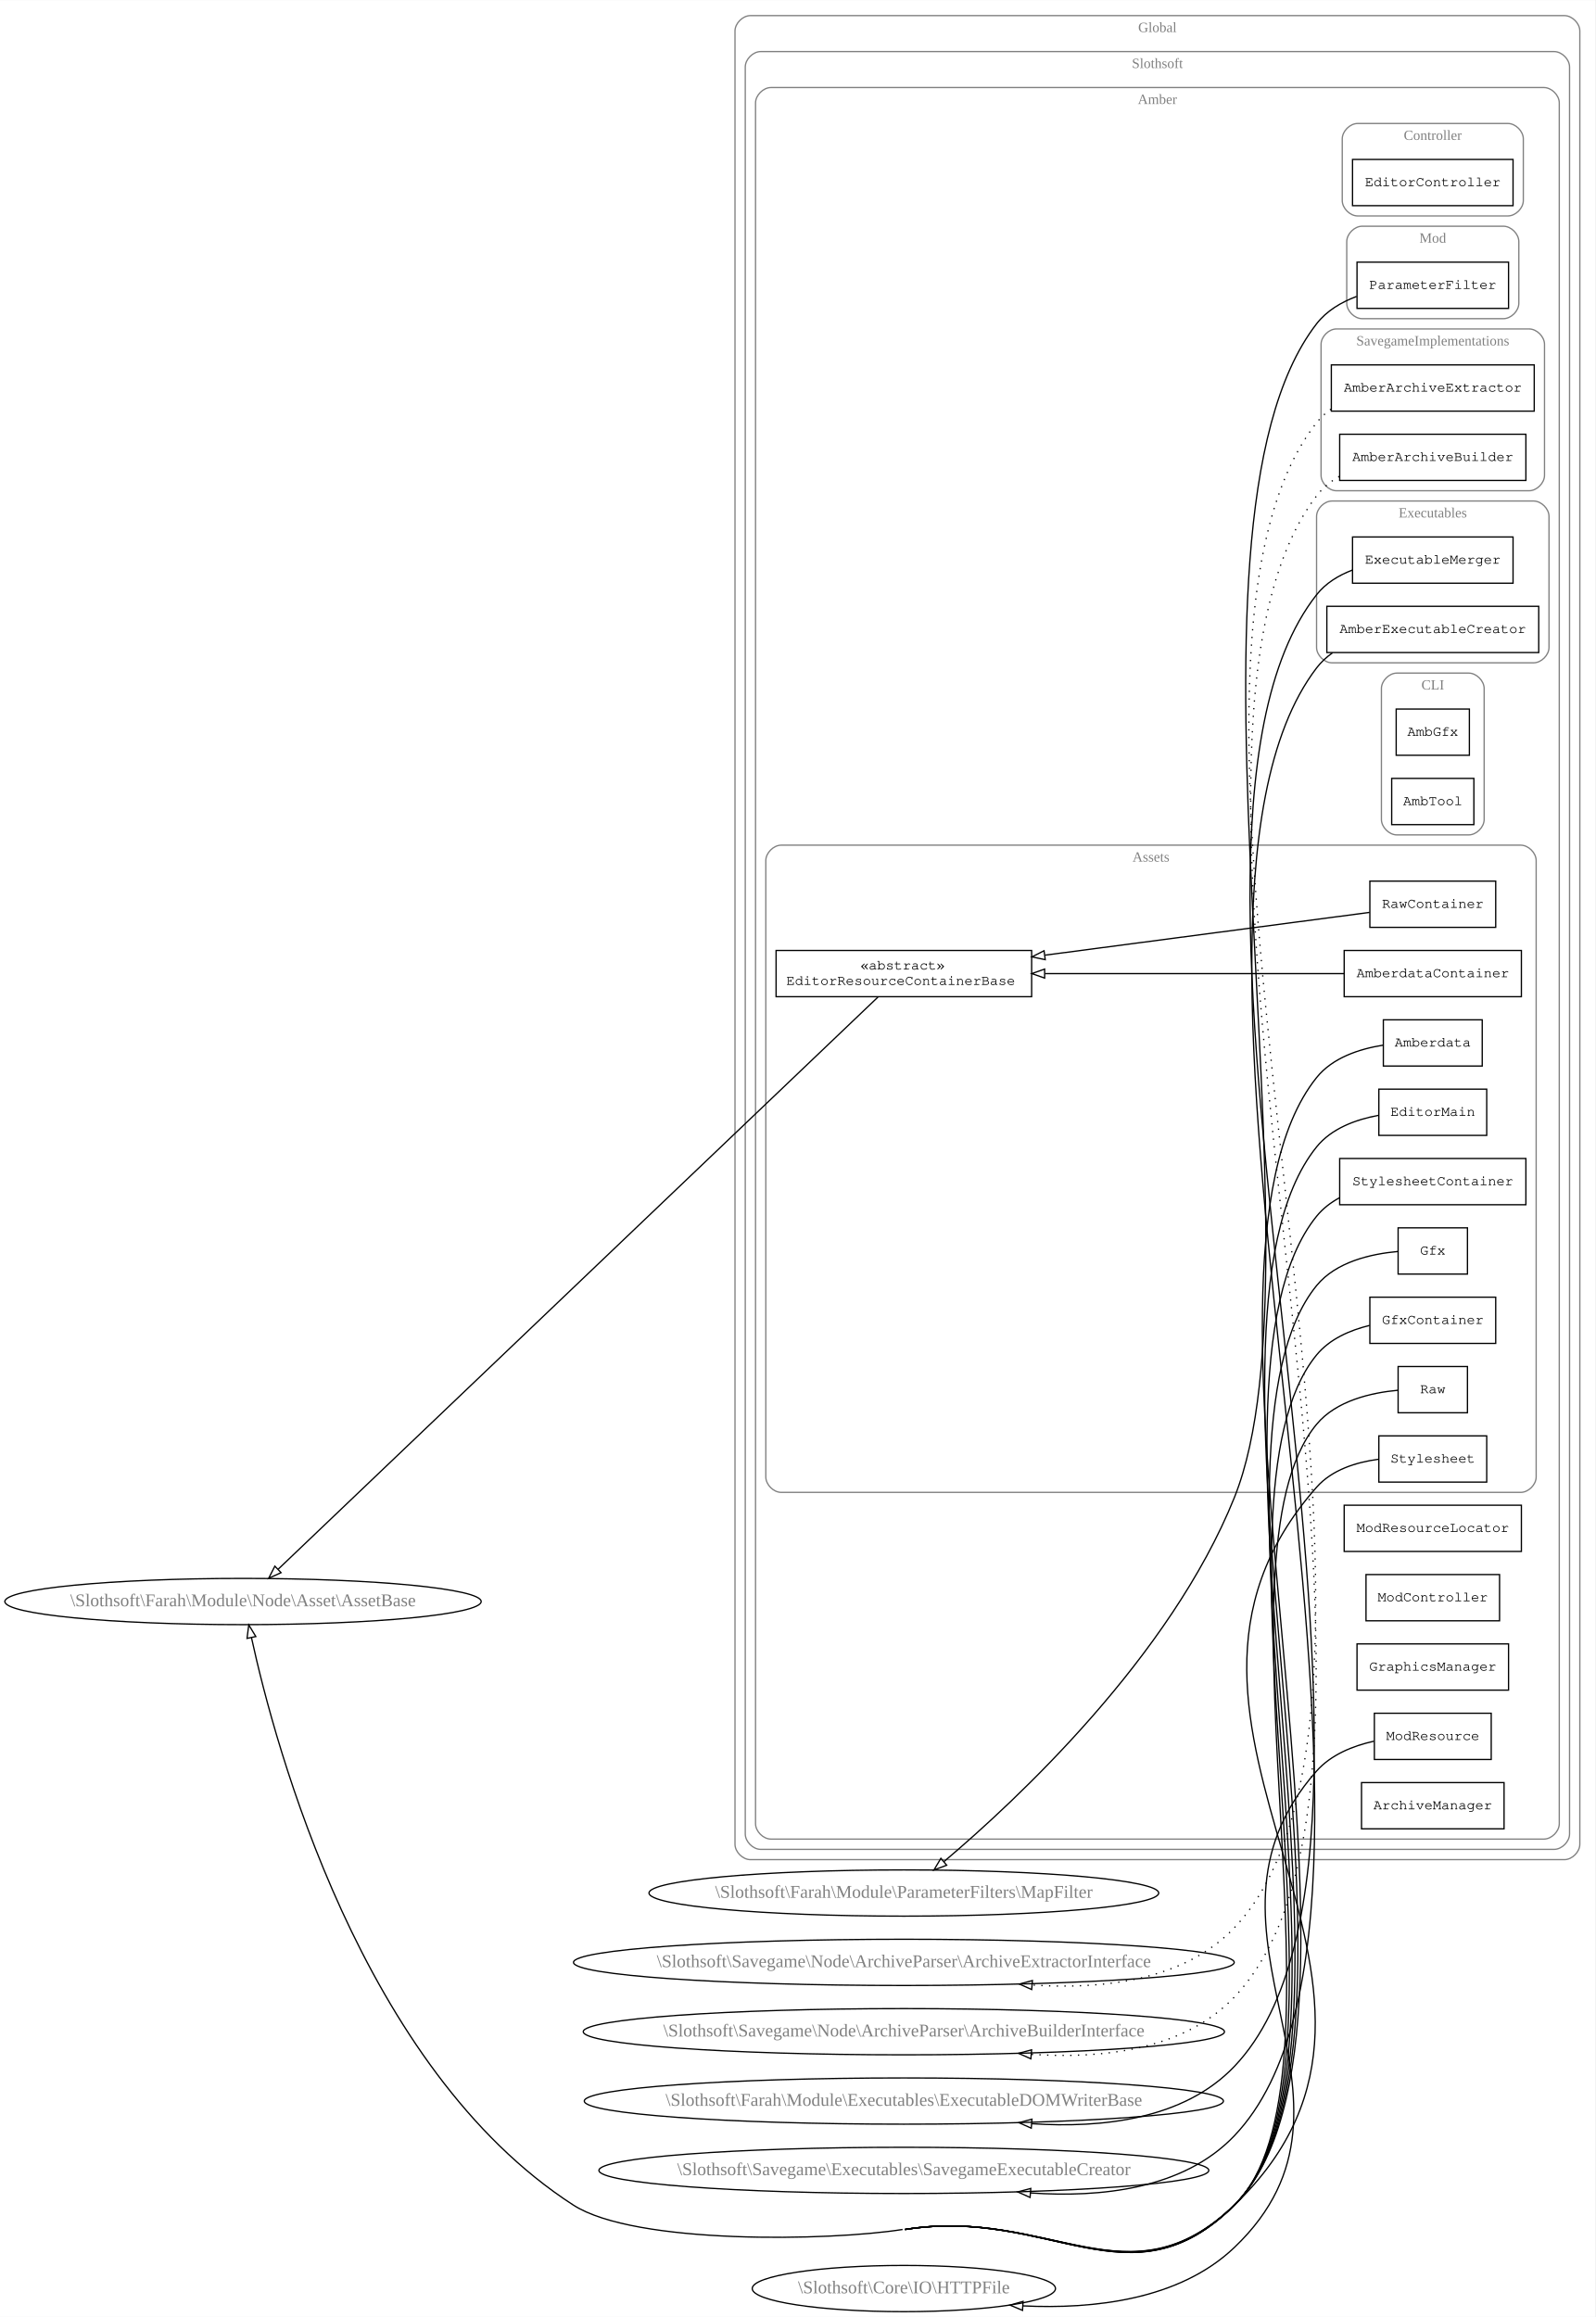
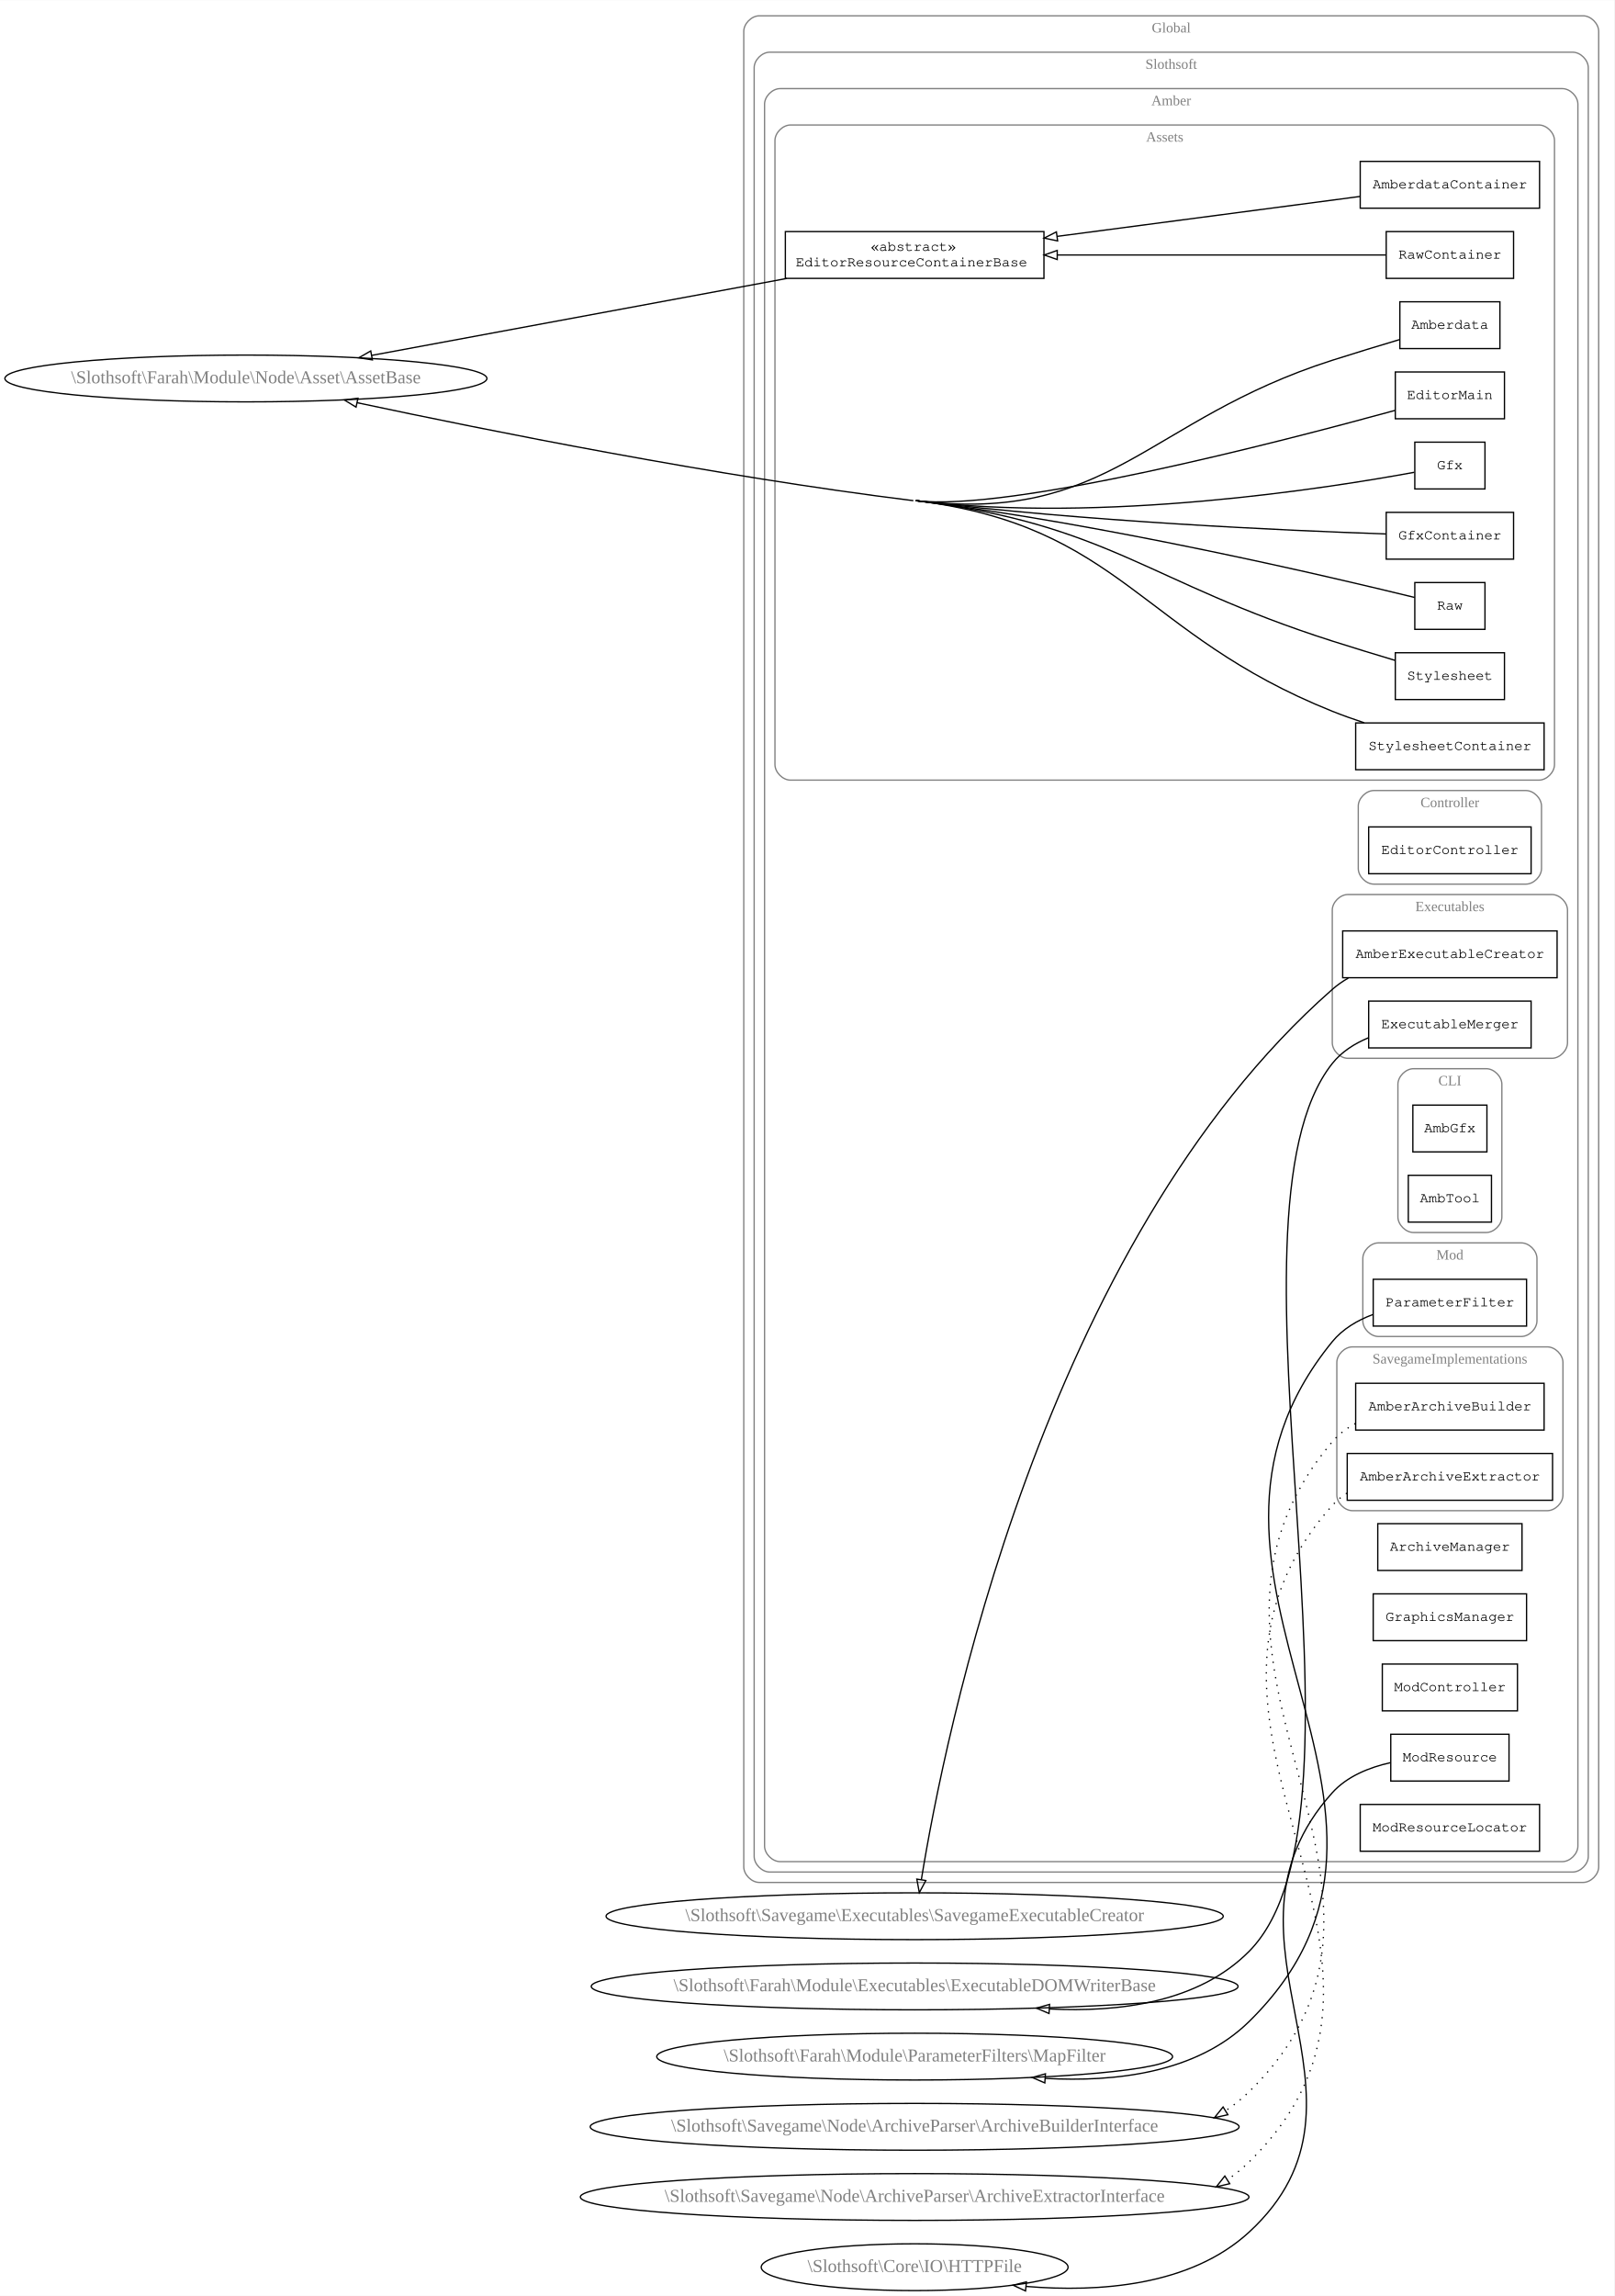
- <svg xmlns="http://www.w3.org/2000/svg" width="1242pt" height="1804pt" viewBox="0.00 0.00 1242.22 1804.00">
-   <g id="graph0" class="graph" transform="scale(1 1) rotate(0) translate(4 1800)">
-     <polygon fill="white" stroke="none" points="-4,4 -4,-1800 1238.22,-1800 1238.22,4 -4,4" />
+ <svg xmlns="http://www.w3.org/2000/svg" width="1242pt" height="1766pt" viewBox="0.00 0.00 1242.22 1766.00">
+   <g id="graph0" class="graph" transform="scale(1 1) rotate(0) translate(4 1762)">
+     <polygon fill="white" stroke="none" points="-4,4 -4,-1762 1238.22,-1762 1238.22,4 -4,4" />
    <g id="clust1" class="cluster">
-       <path fill="none" stroke="gray" d="M580.344,-352C580.344,-352 1214.22,-352 1214.22,-352 1220.22,-352 1226.22,-358 1226.22,-364 1226.22,-364 1226.22,-1776 1226.22,-1776 1226.22,-1782 1220.22,-1788 1214.22,-1788 1214.22,-1788 580.344,-1788 580.344,-1788 574.344,-1788 568.344,-1782 568.344,-1776 568.344,-1776 568.344,-364 568.344,-364 568.344,-358 574.344,-352 580.344,-352" />
-       <text text-anchor="middle" x="897.283" y="-1775.2" font-family="Times New Roman,serif" font-size="11.00" fill="gray">Global</text>
+       <path fill="none" stroke="gray" d="M580.344,-314C580.344,-314 1214.22,-314 1214.22,-314 1220.22,-314 1226.22,-320 1226.22,-326 1226.22,-326 1226.22,-1738 1226.22,-1738 1226.22,-1744 1220.22,-1750 1214.22,-1750 1214.22,-1750 580.344,-1750 580.344,-1750 574.344,-1750 568.344,-1744 568.344,-1738 568.344,-1738 568.344,-326 568.344,-326 568.344,-320 574.344,-314 580.344,-314" />
+       <text text-anchor="middle" x="897.283" y="-1737.2" font-family="Times New Roman,serif" font-size="11.00" fill="gray">Global</text>
    </g>
    <g id="clust2" class="cluster">
-       <path fill="none" stroke="gray" d="M588.344,-360C588.344,-360 1206.22,-360 1206.22,-360 1212.22,-360 1218.22,-366 1218.22,-372 1218.22,-372 1218.22,-1748 1218.22,-1748 1218.22,-1754 1212.22,-1760 1206.22,-1760 1206.22,-1760 588.344,-1760 588.344,-1760 582.344,-1760 576.344,-1754 576.344,-1748 576.344,-1748 576.344,-372 576.344,-372 576.344,-366 582.344,-360 588.344,-360" />
-       <text text-anchor="middle" x="897.283" y="-1747.2" font-family="Times New Roman,serif" font-size="11.00" fill="gray">Slothsoft</text>
+       <path fill="none" stroke="gray" d="M588.344,-322C588.344,-322 1206.22,-322 1206.22,-322 1212.22,-322 1218.22,-328 1218.22,-334 1218.22,-334 1218.22,-1710 1218.22,-1710 1218.22,-1716 1212.22,-1722 1206.22,-1722 1206.22,-1722 588.344,-1722 588.344,-1722 582.344,-1722 576.344,-1716 576.344,-1710 576.344,-1710 576.344,-334 576.344,-334 576.344,-328 582.344,-322 588.344,-322" />
+       <text text-anchor="middle" x="897.283" y="-1709.2" font-family="Times New Roman,serif" font-size="11.00" fill="gray">Slothsoft</text>
    </g>
    <g id="clust3" class="cluster">
-       <path fill="none" stroke="gray" d="M596.344,-368C596.344,-368 1198.22,-368 1198.22,-368 1204.22,-368 1210.22,-374 1210.22,-380 1210.22,-380 1210.22,-1720 1210.22,-1720 1210.22,-1726 1204.22,-1732 1198.22,-1732 1198.22,-1732 596.344,-1732 596.344,-1732 590.344,-1732 584.344,-1726 584.344,-1720 584.344,-1720 584.344,-380 584.344,-380 584.344,-374 590.344,-368 596.344,-368" />
-       <text text-anchor="middle" x="897.283" y="-1719.2" font-family="Times New Roman,serif" font-size="11.00" fill="gray">Amber</text>
+       <path fill="none" stroke="gray" d="M596.344,-330C596.344,-330 1198.22,-330 1198.22,-330 1204.22,-330 1210.22,-336 1210.22,-342 1210.22,-342 1210.22,-1682 1210.22,-1682 1210.22,-1688 1204.22,-1694 1198.22,-1694 1198.22,-1694 596.344,-1694 596.344,-1694 590.344,-1694 584.344,-1688 584.344,-1682 584.344,-1682 584.344,-342 584.344,-342 584.344,-336 590.344,-330 596.344,-330" />
+       <text text-anchor="middle" x="897.283" y="-1681.2" font-family="Times New Roman,serif" font-size="11.00" fill="gray">Amber</text>
+     </g>
+     <g id="clust4" class="cluster">
+       <path fill="none" stroke="gray" d="M604.344,-1162C604.344,-1162 1180.22,-1162 1180.22,-1162 1186.22,-1162 1192.22,-1168 1192.22,-1174 1192.22,-1174 1192.22,-1654 1192.22,-1654 1192.22,-1660 1186.22,-1666 1180.22,-1666 1180.22,-1666 604.344,-1666 604.344,-1666 598.344,-1666 592.344,-1660 592.344,-1654 592.344,-1654 592.344,-1174 592.344,-1174 592.344,-1168 598.344,-1162 604.344,-1162" />
+       <text text-anchor="middle" x="892.283" y="-1653.2" font-family="Times New Roman,serif" font-size="11.00" fill="gray">Assets</text>
+     </g>
+     <g id="clust6" class="cluster">
+       <path fill="none" stroke="gray" d="M1053.22,-1082C1053.22,-1082 1170.22,-1082 1170.22,-1082 1176.22,-1082 1182.22,-1088 1182.22,-1094 1182.22,-1094 1182.22,-1142 1182.22,-1142 1182.22,-1148 1176.22,-1154 1170.22,-1154 1170.22,-1154 1053.22,-1154 1053.22,-1154 1047.22,-1154 1041.22,-1148 1041.22,-1142 1041.22,-1142 1041.22,-1094 1041.22,-1094 1041.22,-1088 1047.22,-1082 1053.22,-1082" />
+       <text text-anchor="middle" x="1111.72" y="-1141.2" font-family="Times New Roman,serif" font-size="11.00" fill="gray">Controller</text>
+     </g>
+     <g id="clust7" class="cluster">
+       <path fill="none" stroke="gray" d="M1033.22,-948C1033.22,-948 1190.22,-948 1190.22,-948 1196.22,-948 1202.22,-954 1202.22,-960 1202.22,-960 1202.22,-1062 1202.22,-1062 1202.22,-1068 1196.22,-1074 1190.22,-1074 1190.22,-1074 1033.22,-1074 1033.22,-1074 1027.22,-1074 1021.22,-1068 1021.22,-1062 1021.22,-1062 1021.22,-960 1021.22,-960 1021.22,-954 1027.22,-948 1033.22,-948" />
+       <text text-anchor="middle" x="1111.72" y="-1061.2" font-family="Times New Roman,serif" font-size="11.00" fill="gray">Executables</text>
    </g>
    <g id="clust5" class="cluster">
-       <path fill="none" stroke="gray" d="M1053.22,-1632C1053.22,-1632 1170.22,-1632 1170.22,-1632 1176.22,-1632 1182.22,-1638 1182.22,-1644 1182.22,-1644 1182.22,-1692 1182.22,-1692 1182.22,-1698 1176.22,-1704 1170.22,-1704 1170.22,-1704 1053.22,-1704 1053.22,-1704 1047.22,-1704 1041.22,-1698 1041.22,-1692 1041.22,-1692 1041.22,-1644 1041.22,-1644 1041.22,-1638 1047.22,-1632 1053.22,-1632" />
-       <text text-anchor="middle" x="1111.72" y="-1691.2" font-family="Times New Roman,serif" font-size="11.00" fill="gray">Controller</text>
+       <path fill="none" stroke="gray" d="M1083.72,-814C1083.72,-814 1139.72,-814 1139.72,-814 1145.72,-814 1151.72,-820 1151.72,-826 1151.72,-826 1151.72,-928 1151.72,-928 1151.72,-934 1145.72,-940 1139.72,-940 1139.72,-940 1083.72,-940 1083.72,-940 1077.72,-940 1071.72,-934 1071.72,-928 1071.72,-928 1071.72,-826 1071.72,-826 1071.72,-820 1077.72,-814 1083.72,-814" />
+       <text text-anchor="middle" x="1111.72" y="-927.2" font-family="Times New Roman,serif" font-size="11.00" fill="gray">CLI</text>
    </g>
    <g id="clust8" class="cluster">
-       <path fill="none" stroke="gray" d="M1033.22,-1284C1033.22,-1284 1190.22,-1284 1190.22,-1284 1196.22,-1284 1202.22,-1290 1202.22,-1296 1202.22,-1296 1202.22,-1398 1202.22,-1398 1202.22,-1404 1196.22,-1410 1190.22,-1410 1190.22,-1410 1033.22,-1410 1033.22,-1410 1027.22,-1410 1021.22,-1404 1021.22,-1398 1021.22,-1398 1021.22,-1296 1021.22,-1296 1021.22,-1290 1027.22,-1284 1033.22,-1284" />
-       <text text-anchor="middle" x="1111.72" y="-1397.2" font-family="Times New Roman,serif" font-size="11.00" fill="gray">Executables</text>
-     </g>
-     <g id="clust6" class="cluster">
-       <path fill="none" stroke="gray" d="M1056.72,-1552C1056.72,-1552 1166.72,-1552 1166.72,-1552 1172.72,-1552 1178.72,-1558 1178.72,-1564 1178.72,-1564 1178.72,-1612 1178.72,-1612 1178.72,-1618 1172.72,-1624 1166.72,-1624 1166.72,-1624 1056.72,-1624 1056.72,-1624 1050.72,-1624 1044.72,-1618 1044.72,-1612 1044.72,-1612 1044.72,-1564 1044.72,-1564 1044.72,-1558 1050.72,-1552 1056.72,-1552" />
-       <text text-anchor="middle" x="1111.72" y="-1611.2" font-family="Times New Roman,serif" font-size="11.00" fill="gray">Mod</text>
-     </g>
-     <g id="clust7" class="cluster">
-       <path fill="none" stroke="gray" d="M1036.72,-1418C1036.72,-1418 1186.72,-1418 1186.72,-1418 1192.72,-1418 1198.72,-1424 1198.72,-1430 1198.72,-1430 1198.72,-1532 1198.72,-1532 1198.72,-1538 1192.72,-1544 1186.72,-1544 1186.72,-1544 1036.72,-1544 1036.72,-1544 1030.72,-1544 1024.72,-1538 1024.72,-1532 1024.72,-1532 1024.72,-1430 1024.72,-1430 1024.72,-1424 1030.72,-1418 1036.72,-1418" />
-       <text text-anchor="middle" x="1111.72" y="-1531.2" font-family="Times New Roman,serif" font-size="11.00" fill="gray">SavegameImplementations</text>
+       <path fill="none" stroke="gray" d="M1056.72,-734C1056.72,-734 1166.72,-734 1166.72,-734 1172.72,-734 1178.72,-740 1178.72,-746 1178.72,-746 1178.72,-794 1178.72,-794 1178.72,-800 1172.72,-806 1166.72,-806 1166.72,-806 1056.72,-806 1056.72,-806 1050.72,-806 1044.72,-800 1044.72,-794 1044.72,-794 1044.72,-746 1044.72,-746 1044.72,-740 1050.72,-734 1056.72,-734" />
+       <text text-anchor="middle" x="1111.72" y="-793.2" font-family="Times New Roman,serif" font-size="11.00" fill="gray">Mod</text>
    </g>
    <g id="clust9" class="cluster">
-       <path fill="none" stroke="gray" d="M1083.72,-1150C1083.72,-1150 1139.72,-1150 1139.72,-1150 1145.72,-1150 1151.72,-1156 1151.72,-1162 1151.72,-1162 1151.72,-1264 1151.72,-1264 1151.72,-1270 1145.72,-1276 1139.72,-1276 1139.72,-1276 1083.72,-1276 1083.72,-1276 1077.72,-1276 1071.72,-1270 1071.72,-1264 1071.72,-1264 1071.72,-1162 1071.72,-1162 1071.72,-1156 1077.72,-1150 1083.72,-1150" />
-       <text text-anchor="middle" x="1111.72" y="-1263.2" font-family="Times New Roman,serif" font-size="11.00" fill="gray">CLI</text>
-     </g>
-     <g id="clust4" class="cluster">
-       <path fill="none" stroke="gray" d="M604.344,-638C604.344,-638 1180.22,-638 1180.22,-638 1186.22,-638 1192.22,-644 1192.22,-650 1192.22,-650 1192.22,-1130 1192.22,-1130 1192.22,-1136 1186.22,-1142 1180.22,-1142 1180.22,-1142 604.344,-1142 604.344,-1142 598.344,-1142 592.344,-1136 592.344,-1130 592.344,-1130 592.344,-650 592.344,-650 592.344,-644 598.344,-638 604.344,-638" />
-       <text text-anchor="middle" x="892.283" y="-1129.2" font-family="Times New Roman,serif" font-size="11.00" fill="gray">Assets</text>
+       <path fill="none" stroke="gray" d="M1036.72,-600C1036.72,-600 1186.72,-600 1186.72,-600 1192.72,-600 1198.72,-606 1198.72,-612 1198.72,-612 1198.72,-714 1198.72,-714 1198.72,-720 1192.72,-726 1186.72,-726 1186.72,-726 1036.72,-726 1036.72,-726 1030.72,-726 1024.72,-720 1024.72,-714 1024.72,-714 1024.72,-612 1024.72,-612 1024.72,-606 1030.72,-600 1036.72,-600" />
+       <text text-anchor="middle" x="1111.72" y="-713.2" font-family="Times New Roman,serif" font-size="11.00" fill="gray">SavegameImplementations</text>
    </g>
    <g id="node1" class="node">
-       <polygon fill="none" stroke="black" points="1150.22,-1006 1073.22,-1006 1073.22,-970 1150.22,-970 1150.22,-1006" />
-       <text text-anchor="middle" x="1111.72" y="-985.2" font-family="Courier,monospace" font-size="11.00">Amberdata</text>
+       <polygon fill="none" stroke="black" points="1150.22,-1530 1073.22,-1530 1073.22,-1494 1150.22,-1494 1150.22,-1530" />
+       <text text-anchor="middle" x="1111.72" y="-1509.2" font-family="Courier,monospace" font-size="11.00">Amberdata</text>
    </g>
    <g id="node24" class="node">
-       <ellipse fill="none" stroke="black" cx="185.234" cy="-553" rx="185.467" ry="18" />
-       <text text-anchor="middle" x="185.234" y="-549.3" font-family="Times New Roman,serif" font-size="14.00" fill="gray">\Slothsoft\Farah\Module\Node\Asset\AssetBase</text>
+       <ellipse fill="none" stroke="black" cx="185.234" cy="-1471" rx="185.467" ry="18" />
+       <text text-anchor="middle" x="185.234" y="-1467.3" font-family="Times New Roman,serif" font-size="14.00" fill="gray">\Slothsoft\Farah\Module\Node\Asset\AssetBase</text>
    </g>
    <g id="edge1" class="edge">
-       <path fill="none" stroke="black" d="M1073,-986.255C1054.51,-983.311 1033.6,-976.455 1021.22,-961 898.93,-808.306 1095.47,-221.414 957.221,-83 876.478,-2.159 813.685,-81.942 700.844,-64" />
+       <path fill="none" stroke="black" d="M1073.19,-1500.97C1057.14,-1496.18 1038.23,-1490.43 1021.22,-1485 878.079,-1439.29 849.971,-1358.55 700.844,-1377" />
    </g>
    <g id="node2" class="node">
-       <polygon fill="none" stroke="black" points="1153.72,-952 1069.72,-952 1069.72,-916 1153.72,-916 1153.72,-952" />
-       <text text-anchor="middle" x="1111.72" y="-931.2" font-family="Courier,monospace" font-size="11.00">EditorMain</text>
+       <polygon fill="none" stroke="black" points="1180.72,-1638 1042.72,-1638 1042.72,-1602 1180.72,-1602 1180.72,-1638" />
+       <text text-anchor="middle" x="1111.72" y="-1617.2" font-family="Courier,monospace" font-size="11.00">AmberdataContainer</text>
+     </g>
+     <g id="node4" class="node">
+       <polygon fill="none" stroke="black" points="799.344,-1584 600.344,-1584 600.344,-1548 799.344,-1548 799.344,-1584" />
+       <text text-anchor="start" x="665.844" y="-1569.2" font-family="Courier,monospace" font-size="11.00">«abstract»</text>
+       <text text-anchor="start" x="608.344" y="-1557.2" font-family="Courier,monospace" font-size="11.00">EditorResourceContainerBase</text>
    </g>
    <g id="edge2" class="edge">
-       <path fill="none" stroke="black" d="M1069.37,-931.598C1051.84,-928.345 1032.82,-921.414 1021.22,-907 906.07,-763.919 1087.32,-212.639 957.221,-83 876.286,-2.351 813.685,-81.942 700.844,-64" />
+       <path fill="none" stroke="black" d="M1042.58,-1611.02C979.203,-1602.67 883.707,-1590.09 809.761,-1580.35" />
+       <polygon fill="none" stroke="black" points="809.847,-1576.83 799.476,-1578.99 808.933,-1583.77 809.847,-1576.83" />
    </g>
    <g id="node3" class="node">
-       <polygon fill="none" stroke="black" points="799.344,-1060 600.344,-1060 600.344,-1024 799.344,-1024 799.344,-1060" />
-       <text text-anchor="start" x="665.844" y="-1045.2" font-family="Courier,monospace" font-size="11.00">«abstract»</text>
-       <text text-anchor="start" x="608.344" y="-1033.2" font-family="Courier,monospace" font-size="11.00">EditorResourceContainerBase</text>
+       <polygon fill="none" stroke="black" points="1153.72,-1476 1069.72,-1476 1069.72,-1440 1153.72,-1440 1153.72,-1476" />
+       <text text-anchor="middle" x="1111.72" y="-1455.2" font-family="Courier,monospace" font-size="11.00">EditorMain</text>
    </g>
    <g id="edge3" class="edge">
-       <path fill="none" stroke="black" d="M679.685,-1023.72C601.093,-948.752 303.305,-664.68 212.609,-578.16" />
-       <polygon fill="none" stroke="black" points="214.868,-575.479 205.217,-571.109 210.037,-580.544 214.868,-575.479" />
-     </g>
-     <g id="node4" class="node">
-       <polygon fill="none" stroke="black" points="1160.72,-1114 1062.72,-1114 1062.72,-1078 1160.72,-1078 1160.72,-1114" />
-       <text text-anchor="middle" x="1111.72" y="-1093.2" font-family="Courier,monospace" font-size="11.00">RawContainer</text>
+       <path fill="none" stroke="black" d="M1069.46,-1446.42C980.414,-1422 772.471,-1368.14 700.844,-1377" />
    </g>
    <g id="edge4" class="edge">
-       <path fill="none" stroke="black" d="M1062.5,-1089.65C1000.74,-1081.51 891.894,-1067.17 809.698,-1056.34" />
-       <polygon fill="none" stroke="black" points="809.93,-1052.84 799.558,-1055.01 809.015,-1059.78 809.93,-1052.84" />
+       <path fill="none" stroke="black" d="M601.522,-1547.96C509.861,-1530.98 373.367,-1505.68 282.163,-1488.78" />
+       <polygon fill="none" stroke="black" points="282.573,-1485.29 272.102,-1486.91 281.297,-1492.18 282.573,-1485.29" />
    </g>
    <g id="node5" class="node">
-       <polygon fill="none" stroke="black" points="1184.22,-898 1039.22,-898 1039.22,-862 1184.22,-862 1184.22,-898" />
-       <text text-anchor="middle" x="1111.72" y="-877.2" font-family="Courier,monospace" font-size="11.00">StylesheetContainer</text>
+       <polygon fill="none" stroke="black" points="1138.72,-1422 1084.72,-1422 1084.72,-1386 1138.72,-1386 1138.72,-1422" />
+       <text text-anchor="middle" x="1111.72" y="-1401.2" font-family="Courier,monospace" font-size="11.00">Gfx</text>
    </g>
    <g id="edge5" class="edge">
-       <path fill="none" stroke="black" d="M1039.19,-867.485C1032.33,-863.79 1026.12,-859.056 1021.22,-853 913.208,-719.529 1079.17,-203.866 957.221,-83 876.068,-2.57 813.685,-81.942 700.844,-64" />
+       <path fill="none" stroke="black" d="M1084.25,-1398.81C1018.92,-1386.75 844.87,-1359.19 700.844,-1377" />
    </g>
    <g id="node6" class="node">
-       <polygon fill="none" stroke="black" points="1138.72,-844 1084.72,-844 1084.72,-808 1138.72,-808 1138.72,-844" />
-       <text text-anchor="middle" x="1111.72" y="-823.2" font-family="Courier,monospace" font-size="11.00">Gfx</text>
+       <polygon fill="none" stroke="black" points="1160.72,-1368 1062.72,-1368 1062.72,-1332 1160.72,-1332 1160.72,-1368" />
+       <text text-anchor="middle" x="1111.72" y="-1347.2" font-family="Courier,monospace" font-size="11.00">GfxContainer</text>
    </g>
    <g id="edge6" class="edge">
-       <path fill="none" stroke="black" d="M1084.47,-825.583C1063.93,-823.739 1036.39,-817.625 1021.22,-799 920.344,-675.136 1071.03,-195.097 957.221,-83 875.818,-2.823 813.685,-81.942 700.844,-64" />
+       <path fill="none" stroke="black" d="M1062.6,-1351.38C985.839,-1353.99 831.069,-1360.89 700.844,-1377" />
    </g>
    <g id="node7" class="node">
-       <polygon fill="none" stroke="black" points="1160.72,-790 1062.72,-790 1062.72,-754 1160.72,-754 1160.72,-790" />
-       <text text-anchor="middle" x="1111.72" y="-769.2" font-family="Courier,monospace" font-size="11.00">GfxContainer</text>
+       <polygon fill="none" stroke="black" points="1138.72,-1314 1084.72,-1314 1084.72,-1278 1138.72,-1278 1138.72,-1314" />
+       <text text-anchor="middle" x="1111.72" y="-1293.2" font-family="Courier,monospace" font-size="11.00">Raw</text>
+     </g>
+     <g id="edge7" class="edge">
+       <path fill="none" stroke="black" d="M1084.56,-1302.54C1019.93,-1318.38 847.338,-1358.88 700.844,-1377" />
+     </g>
+     <g id="node8" class="node">
+       <polygon fill="none" stroke="black" points="1160.72,-1584 1062.72,-1584 1062.72,-1548 1160.72,-1548 1160.72,-1584" />
+       <text text-anchor="middle" x="1111.72" y="-1563.2" font-family="Courier,monospace" font-size="11.00">RawContainer</text>
    </g>
    <g id="edge8" class="edge">
-       <path fill="none" stroke="black" d="M1062.52,-768.007C1047.11,-764.274 1031.41,-757.422 1021.22,-745 927.475,-630.739 1062.89,-186.331 957.221,-83 875.529,-3.118 813.685,-81.942 700.844,-64" />
-     </g>
-     <g id="node8" class="node">
-       <polygon fill="none" stroke="black" points="1138.72,-736 1084.72,-736 1084.72,-700 1138.72,-700 1138.72,-736" />
-       <text text-anchor="middle" x="1111.72" y="-715.2" font-family="Courier,monospace" font-size="11.00">Raw</text>
+       <path fill="none" stroke="black" d="M1062.5,-1566C1000.74,-1566 891.894,-1566 809.698,-1566" />
+       <polygon fill="none" stroke="black" points="809.558,-1562.5 799.558,-1566 809.558,-1569.5 809.558,-1562.5" />
+     </g>
+     <g id="node9" class="node">
+       <polygon fill="none" stroke="black" points="1153.72,-1260 1069.72,-1260 1069.72,-1224 1153.72,-1224 1153.72,-1260" />
+       <text text-anchor="middle" x="1111.72" y="-1239.2" font-family="Courier,monospace" font-size="11.00">Stylesheet</text>
+     </g>
+     <g id="edge9" class="edge">
+       <path fill="none" stroke="black" d="M1069.64,-1254.09C1054.4,-1258.66 1036.99,-1263.96 1021.22,-1269 878.079,-1314.71 849.971,-1358.55 700.844,-1377" />
+     </g>
+     <g id="node10" class="node">
+       <polygon fill="none" stroke="black" points="1184.22,-1206 1039.22,-1206 1039.22,-1170 1184.22,-1170 1184.22,-1206" />
+       <text text-anchor="middle" x="1111.72" y="-1185.2" font-family="Courier,monospace" font-size="11.00">StylesheetContainer</text>
+     </g>
+     <g id="edge10" class="edge">
+       <path fill="none" stroke="black" d="M698.844,-1377C546.985,-1395.78 372.056,-1430.77 270.812,-1452.36" />
+       <polygon fill="none" stroke="black" points="269.992,-1448.95 260.946,-1454.47 271.457,-1455.8 269.992,-1448.95" />
+       <path fill="none" stroke="black" d="M1045.73,-1206.14C1037.4,-1208.89 1029.06,-1211.87 1021.22,-1215 873.079,-1274.27 859.196,-1357.41 700.844,-1377" />
+     </g>
+     <g id="node11" class="node">
+       <polygon fill="none" stroke="black" points="1140.22,-912 1083.22,-912 1083.22,-876 1140.22,-876 1140.22,-912" />
+       <text text-anchor="middle" x="1111.72" y="-891.2" font-family="Courier,monospace" font-size="11.00">AmbGfx</text>
+     </g>
+     <g id="node12" class="node">
+       <polygon fill="none" stroke="black" points="1143.72,-858 1079.72,-858 1079.72,-822 1143.72,-822 1143.72,-858" />
+       <text text-anchor="middle" x="1111.72" y="-837.2" font-family="Courier,monospace" font-size="11.00">AmbTool</text>
+     </g>
+     <g id="node13" class="node">
+       <polygon fill="none" stroke="black" points="1174.22,-1126 1049.22,-1126 1049.22,-1090 1174.22,-1090 1174.22,-1126" />
+       <text text-anchor="middle" x="1111.72" y="-1105.2" font-family="Courier,monospace" font-size="11.00">EditorController</text>
+     </g>
+     <g id="node14" class="node">
+       <polygon fill="none" stroke="black" points="1194.22,-1046 1029.22,-1046 1029.22,-1010 1194.22,-1010 1194.22,-1046" />
+       <text text-anchor="middle" x="1111.72" y="-1025.2" font-family="Courier,monospace" font-size="11.00">AmberExecutableCreator</text>
+     </g>
+     <g id="node25" class="node">
+       <ellipse fill="none" stroke="black" cx="699.844" cy="-288" rx="237.458" ry="18" />
+       <text text-anchor="middle" x="699.844" y="-284.3" font-family="Times New Roman,serif" font-size="14.00" fill="gray">\Slothsoft\Savegame\Executables\SavegameExecutableCreator</text>
+     </g>
+     <g id="edge11" class="edge">
+       <path fill="none" stroke="black" d="M1033.6,-1009.79C1029.18,-1007.23 1025,-1004.32 1021.22,-1001 797.953,-804.884 722.23,-422.584 704.999,-316.115" />
+       <polygon fill="none" stroke="black" points="708.441,-315.474 703.427,-306.141 701.526,-316.564 708.441,-315.474" />
+     </g>
+     <g id="node15" class="node">
+       <polygon fill="none" stroke="black" points="1174.22,-992 1049.22,-992 1049.22,-956 1174.22,-956 1174.22,-992" />
+       <text text-anchor="middle" x="1111.72" y="-971.2" font-family="Courier,monospace" font-size="11.00">ExecutableMerger</text>
+     </g>
+     <g id="node26" class="node">
+       <ellipse fill="none" stroke="black" cx="699.844" cy="-234" rx="248.856" ry="18" />
+       <text text-anchor="middle" x="699.844" y="-230.3" font-family="Times New Roman,serif" font-size="14.00" fill="gray">\Slothsoft\Farah\Module\Executables\ExecutableDOMWriterBase</text>
+     </g>
+     <g id="edge12" class="edge">
+       <path fill="none" stroke="black" d="M1048.92,-963.738C1038.27,-959.305 1028.35,-952.989 1021.22,-944 926.509,-824.55 1064.39,-369.411 957.221,-261 918.129,-221.455 856.594,-213.935 803.609,-216.669" />
+       <polygon fill="none" stroke="black" points="803.235,-213.186 793.48,-217.319 803.683,-220.171 803.235,-213.186" />
+     </g>
+     <g id="node16" class="node">
+       <polygon fill="none" stroke="black" points="1170.72,-778 1052.72,-778 1052.72,-742 1170.72,-742 1170.72,-778" />
+       <text text-anchor="middle" x="1111.72" y="-757.2" font-family="Courier,monospace" font-size="11.00">ParameterFilter</text>
+     </g>
+     <g id="node27" class="node">
+       <ellipse fill="none" stroke="black" cx="699.844" cy="-180" rx="198.465" ry="18" />
+       <text text-anchor="middle" x="699.844" y="-176.3" font-family="Times New Roman,serif" font-size="14.00" fill="gray">\Slothsoft\Farah\Module\ParameterFilters\MapFilter</text>
    </g>
    <g id="edge13" class="edge">
-       <path fill="none" stroke="black" d="M1084.55,-717.519C1064.06,-715.638 1036.54,-709.505 1021.22,-691 934.603,-586.336 1054.76,-177.57 957.221,-83 875.19,-3.465 813.685,-81.942 700.844,-64" />
-     </g>
-     <g id="node9" class="node">
-       <polygon fill="none" stroke="black" points="1153.72,-682 1069.72,-682 1069.72,-646 1153.72,-646 1153.72,-682" />
-       <text text-anchor="middle" x="1111.72" y="-661.2" font-family="Courier,monospace" font-size="11.00">Stylesheet</text>
-     </g>
-     <g id="edge14" class="edge">
-       <path fill="none" stroke="black" d="M1069.33,-663.779C1052.01,-661.448 1033.17,-655.571 1021.22,-642 855.978,-454.308 1137.55,-256.251 957.221,-83 874.829,-3.84 813.685,-81.942 700.844,-64" />
-       <path fill="none" stroke="black" d="M698.844,-64C642.424,-55.029 490.477,-52.036 442.467,-83 277.318,-189.513 210.173,-440.736 191.807,-524.937" />
-       <polygon fill="none" stroke="black" points="188.366,-524.291 189.714,-534.8 195.214,-525.744 188.366,-524.291" />
-     </g>
-     <g id="node10" class="node">
-       <polygon fill="none" stroke="black" points="1180.72,-1060 1042.72,-1060 1042.72,-1024 1180.72,-1024 1180.72,-1060" />
-       <text text-anchor="middle" x="1111.72" y="-1039.2" font-family="Courier,monospace" font-size="11.00">AmberdataContainer</text>
+       <path fill="none" stroke="black" d="M1052.34,-750.848C1040.48,-746.385 1029.2,-739.776 1021.22,-730 873.141,-548.584 1124.2,-371.189 957.221,-207 916.898,-167.35 853.921,-160.263 800.477,-163.254" />
+       <polygon fill="none" stroke="black" points="800.009,-159.777 790.271,-163.952 800.487,-166.761 800.009,-159.777" />
+     </g>
+     <g id="node17" class="node">
+       <polygon fill="none" stroke="black" points="1184.22,-698 1039.22,-698 1039.22,-662 1184.22,-662 1184.22,-698" />
+       <text text-anchor="middle" x="1111.72" y="-677.2" font-family="Courier,monospace" font-size="11.00">AmberArchiveBuilder</text>
+     </g>
+     <g id="node29" class="node">
+       <ellipse fill="none" stroke="black" cx="699.844" cy="-126" rx="249.656" ry="18" />
+       <text text-anchor="middle" x="699.844" y="-122.3" font-family="Times New Roman,serif" font-size="14.00" fill="gray">\Slothsoft\Savegame\Node\ArchiveParser\ArchiveBuilderInterface</text>
+     </g>
+     <g id="edge15" class="edge">
+       <path fill="none" stroke="black" stroke-dasharray="1,5" d="M1039.02,-667.037C1032.29,-663.416 1026.15,-658.822 1021.22,-653 876.457,-482.018 1117.4,-309.634 957.221,-153 951.667,-147.568 945.686,-142.749 939.363,-138.484" />
+       <polygon fill="none" stroke="black" points="940.88,-135.305 930.537,-133.006 937.188,-141.253 940.88,-135.305" />
+     </g>
+     <g id="node18" class="node">
+       <polygon fill="none" stroke="black" points="1190.72,-644 1032.72,-644 1032.72,-608 1190.72,-608 1190.72,-644" />
+       <text text-anchor="middle" x="1111.72" y="-623.2" font-family="Courier,monospace" font-size="11.00">AmberArchiveExtractor</text>
+     </g>
+     <g id="node30" class="node">
+       <ellipse fill="none" stroke="black" cx="699.844" cy="-72" rx="257.254" ry="18" />
+       <text text-anchor="middle" x="699.844" y="-68.3" font-family="Times New Roman,serif" font-size="14.00" fill="gray">\Slothsoft\Savegame\Node\ArchiveParser\ArchiveExtractorInterface</text>
    </g>
    <g id="edge16" class="edge">
-       <path fill="none" stroke="black" d="M1042.58,-1042C979.203,-1042 883.707,-1042 809.761,-1042" />
-       <polygon fill="none" stroke="black" points="809.476,-1038.5 799.476,-1042 809.476,-1045.5 809.476,-1038.5" />
-     </g>
-     <g id="node11" class="node">
-       <polygon fill="none" stroke="black" points="1174.22,-1676 1049.22,-1676 1049.22,-1640 1174.22,-1640 1174.22,-1676" />
-       <text text-anchor="middle" x="1111.72" y="-1655.2" font-family="Courier,monospace" font-size="11.00">EditorController</text>
-     </g>
-     <g id="node12" class="node">
-       <polygon fill="none" stroke="black" points="1170.72,-1596 1052.72,-1596 1052.72,-1560 1170.72,-1560 1170.72,-1596" />
-       <text text-anchor="middle" x="1111.72" y="-1575.2" font-family="Courier,monospace" font-size="11.00">ParameterFilter</text>
-     </g>
-     <g id="node25" class="node">
-       <ellipse fill="none" stroke="black" cx="699.844" cy="-326" rx="198.465" ry="18" />
-       <text text-anchor="middle" x="699.844" y="-322.3" font-family="Times New Roman,serif" font-size="14.00" fill="gray">\Slothsoft\Farah\Module\ParameterFilters\MapFilter</text>
-     </g>
-     <g id="edge7" class="edge">
-       <path fill="none" stroke="black" d="M1052.43,-1569.32C1040.41,-1564.84 1029.04,-1558.11 1021.22,-1548 896.605,-1386.98 1033.13,-822.929 957.221,-634 907.282,-509.707 787.448,-398.159 731.098,-350.488" />
-       <polygon fill="none" stroke="black" points="733.174,-347.662 723.26,-343.924 728.679,-353.028 733.174,-347.662" />
-     </g>
-     <g id="node13" class="node">
-       <polygon fill="none" stroke="black" points="1190.72,-1516 1032.72,-1516 1032.72,-1480 1190.72,-1480 1190.72,-1516" />
-       <text text-anchor="middle" x="1111.72" y="-1495.2" font-family="Courier,monospace" font-size="11.00">AmberArchiveExtractor</text>
-     </g>
-     <g id="node26" class="node">
-       <ellipse fill="none" stroke="black" cx="699.844" cy="-272" rx="257.254" ry="18" />
-       <text text-anchor="middle" x="699.844" y="-268.3" font-family="Times New Roman,serif" font-size="14.00" fill="gray">\Slothsoft\Savegame\Node\ArchiveParser\ArchiveExtractorInterface</text>
-     </g>
-     <g id="edge9" class="edge">
-       <path fill="none" stroke="black" stroke-dasharray="1,5" d="M1032.44,-1481.54C1028.24,-1478.57 1024.43,-1475.08 1021.22,-1471 860.031,-1265.94 1136.95,-488.023 957.221,-299 917.809,-257.55 853.856,-250.756 799.686,-254.346" />
-       <polygon fill="none" stroke="black" points="799.388,-250.858 789.693,-255.131 799.936,-257.837 799.388,-250.858" />
-     </g>
-     <g id="node14" class="node">
-       <polygon fill="none" stroke="black" points="1184.22,-1462 1039.22,-1462 1039.22,-1426 1184.22,-1426 1184.22,-1462" />
-       <text text-anchor="middle" x="1111.72" y="-1441.2" font-family="Courier,monospace" font-size="11.00">AmberArchiveBuilder</text>
+       <path fill="none" stroke="black" stroke-dasharray="1,5" d="M1032.49,-613.471C1028.33,-610.832 1024.52,-607.703 1021.22,-604 870.701,-435.097 1118.88,-257.276 957.221,-99 952.065,-93.951 946.54,-89.431 940.715,-85.393" />
+       <polygon fill="none" stroke="black" points="942.287,-82.244 931.973,-79.817 938.522,-88.146 942.287,-82.244" />
+     </g>
+     <g id="node19" class="node">
+       <polygon fill="none" stroke="black" points="1167.22,-590 1056.22,-590 1056.22,-554 1167.22,-554 1167.22,-590" />
+       <text text-anchor="middle" x="1111.72" y="-569.2" font-family="Courier,monospace" font-size="11.00">ArchiveManager</text>
+     </g>
+     <g id="node20" class="node">
+       <polygon fill="none" stroke="black" points="1170.72,-536 1052.72,-536 1052.72,-500 1170.72,-500 1170.72,-536" />
+       <text text-anchor="middle" x="1111.72" y="-515.2" font-family="Courier,monospace" font-size="11.00">GraphicsManager</text>
+     </g>
+     <g id="node21" class="node">
+       <polygon fill="none" stroke="black" points="1163.72,-482 1059.72,-482 1059.72,-446 1163.72,-446 1163.72,-482" />
+       <text text-anchor="middle" x="1111.72" y="-461.2" font-family="Courier,monospace" font-size="11.00">ModController</text>
+     </g>
+     <g id="node22" class="node">
+       <polygon fill="none" stroke="black" points="1157.22,-428 1066.22,-428 1066.22,-392 1157.22,-392 1157.22,-428" />
+       <text text-anchor="middle" x="1111.72" y="-407.2" font-family="Courier,monospace" font-size="11.00">ModResource</text>
    </g>
    <g id="node28" class="node">
-       <ellipse fill="none" stroke="black" cx="699.844" cy="-218" rx="249.656" ry="18" />
-       <text text-anchor="middle" x="699.844" y="-214.3" font-family="Times New Roman,serif" font-size="14.00" fill="gray">\Slothsoft\Savegame\Node\ArchiveParser\ArchiveBuilderInterface</text>
-     </g>
-     <g id="edge11" class="edge">
-       <path fill="none" stroke="black" stroke-dasharray="1,5" d="M1038.92,-1429.16C1032.11,-1425.22 1025.99,-1420.26 1021.22,-1414 863.558,-1207.05 1136.51,-433.528 957.221,-245 917.661,-203.4 853.382,-196.709 799.085,-200.388" />
-       <polygon fill="none" stroke="black" points="798.76,-196.903 789.071,-201.19 799.319,-203.88 798.76,-196.903" />
-     </g>
-     <g id="node15" class="node">
-       <polygon fill="none" stroke="black" points="1174.22,-1382 1049.22,-1382 1049.22,-1346 1174.22,-1346 1174.22,-1382" />
-       <text text-anchor="middle" x="1111.72" y="-1361.2" font-family="Courier,monospace" font-size="11.00">ExecutableMerger</text>
-     </g>
-     <g id="node29" class="node">
-       <ellipse fill="none" stroke="black" cx="699.844" cy="-164" rx="248.856" ry="18" />
-       <text text-anchor="middle" x="699.844" y="-160.3" font-family="Times New Roman,serif" font-size="14.00" fill="gray">\Slothsoft\Farah\Module\Executables\ExecutableDOMWriterBase</text>
-     </g>
-     <g id="edge12" class="edge">
-       <path fill="none" stroke="black" d="M1049.22,-1356.26C1038.41,-1352.16 1028.35,-1346.06 1021.22,-1337 863.472,-1136.57 1133.09,-375.733 957.221,-191 917.711,-149.498 853.595,-142.755 799.367,-146.384" />
-       <polygon fill="none" stroke="black" points="799.057,-142.898 789.365,-147.176 799.61,-149.876 799.057,-142.898" />
-     </g>
-     <g id="node16" class="node">
-       <polygon fill="none" stroke="black" points="1194.22,-1328 1029.22,-1328 1029.22,-1292 1194.22,-1292 1194.22,-1328" />
-       <text text-anchor="middle" x="1111.72" y="-1307.2" font-family="Courier,monospace" font-size="11.00">AmberExecutableCreator</text>
-     </g>
-     <g id="node30" class="node">
-       <ellipse fill="none" stroke="black" cx="699.844" cy="-110" rx="237.458" ry="18" />
-       <text text-anchor="middle" x="699.844" y="-106.3" font-family="Times New Roman,serif" font-size="14.00" fill="gray">\Slothsoft\Savegame\Executables\SavegameExecutableCreator</text>
-     </g>
-     <g id="edge15" class="edge">
-       <path fill="none" stroke="black" d="M1033.56,-1291.72C1028.9,-1288.43 1024.7,-1284.56 1021.22,-1280 866.929,-1077.73 1132.65,-321.239 957.221,-137 917.49,-95.272 852.884,-88.685 798.469,-92.447" />
-       <polygon fill="none" stroke="black" points="798.118,-88.964 788.435,-93.264 798.686,-95.941 798.118,-88.964" />
-     </g>
-     <g id="node17" class="node">
-       <polygon fill="none" stroke="black" points="1140.22,-1248 1083.22,-1248 1083.22,-1212 1140.22,-1212 1140.22,-1248" />
-       <text text-anchor="middle" x="1111.72" y="-1227.2" font-family="Courier,monospace" font-size="11.00">AmbGfx</text>
-     </g>
-     <g id="node18" class="node">
-       <polygon fill="none" stroke="black" points="1143.72,-1194 1079.72,-1194 1079.72,-1158 1143.72,-1158 1143.72,-1194" />
-       <text text-anchor="middle" x="1111.72" y="-1173.2" font-family="Courier,monospace" font-size="11.00">AmbTool</text>
-     </g>
-     <g id="node19" class="node">
-       <polygon fill="none" stroke="black" points="1180.72,-628 1042.72,-628 1042.72,-592 1180.72,-592 1180.72,-628" />
-       <text text-anchor="middle" x="1111.72" y="-607.2" font-family="Courier,monospace" font-size="11.00">ModResourceLocator</text>
-     </g>
-     <g id="node20" class="node">
-       <polygon fill="none" stroke="black" points="1163.72,-574 1059.72,-574 1059.72,-538 1163.72,-538 1163.72,-574" />
-       <text text-anchor="middle" x="1111.72" y="-553.2" font-family="Courier,monospace" font-size="11.00">ModController</text>
-     </g>
-     <g id="node21" class="node">
-       <polygon fill="none" stroke="black" points="1170.72,-520 1052.72,-520 1052.72,-484 1170.72,-484 1170.72,-520" />
-       <text text-anchor="middle" x="1111.72" y="-499.2" font-family="Courier,monospace" font-size="11.00">GraphicsManager</text>
-     </g>
-     <g id="node22" class="node">
-       <polygon fill="none" stroke="black" points="1157.22,-466 1066.22,-466 1066.22,-430 1157.22,-430 1157.22,-466" />
-       <text text-anchor="middle" x="1111.72" y="-445.2" font-family="Courier,monospace" font-size="11.00">ModResource</text>
-     </g>
-     <g id="node27" class="node">
      <ellipse fill="none" stroke="black" cx="699.844" cy="-18" rx="118.079" ry="18" />
      <text text-anchor="middle" x="699.844" y="-14.3" font-family="Times New Roman,serif" font-size="14.00" fill="gray">\Slothsoft\Core\IO\HTTPFile</text>
    </g>
-     <g id="edge10" class="edge">
-       <path fill="none" stroke="black" d="M1065.83,-444.222C1049.6,-440.599 1032.51,-433.763 1021.22,-421 910.349,-295.682 1078.27,-165.524 957.221,-50 914.302,-9.038 847.294,-1.861 792.546,-4.493" />
-       <polygon fill="none" stroke="black" points="792.249,-1.004 782.474,-5.093 792.665,-7.992 792.249,-1.004" />
+     <g id="edge14" class="edge">
+       <path fill="none" stroke="black" d="M1065.93,-406.125C1049.72,-402.49 1032.62,-395.671 1021.22,-383 918.982,-269.321 1069.68,-148.577 957.221,-45 911.973,-3.326 841.409,1.381 785.757,-3.196" />
+       <polygon fill="none" stroke="black" points="785.179,0.265 775.549,-4.152 785.831,-6.704 785.179,0.265" />
    </g>
    <g id="node23" class="node">
-       <polygon fill="none" stroke="black" points="1167.22,-412 1056.22,-412 1056.22,-376 1167.22,-376 1167.22,-412" />
-       <text text-anchor="middle" x="1111.72" y="-391.2" font-family="Courier,monospace" font-size="11.00">ArchiveManager</text>
+       <polygon fill="none" stroke="black" points="1180.72,-374 1042.72,-374 1042.72,-338 1180.72,-338 1180.72,-374" />
+       <text text-anchor="middle" x="1111.72" y="-353.2" font-family="Courier,monospace" font-size="11.00">ModResourceLocator</text>
    </g>
  </g>
</svg>
